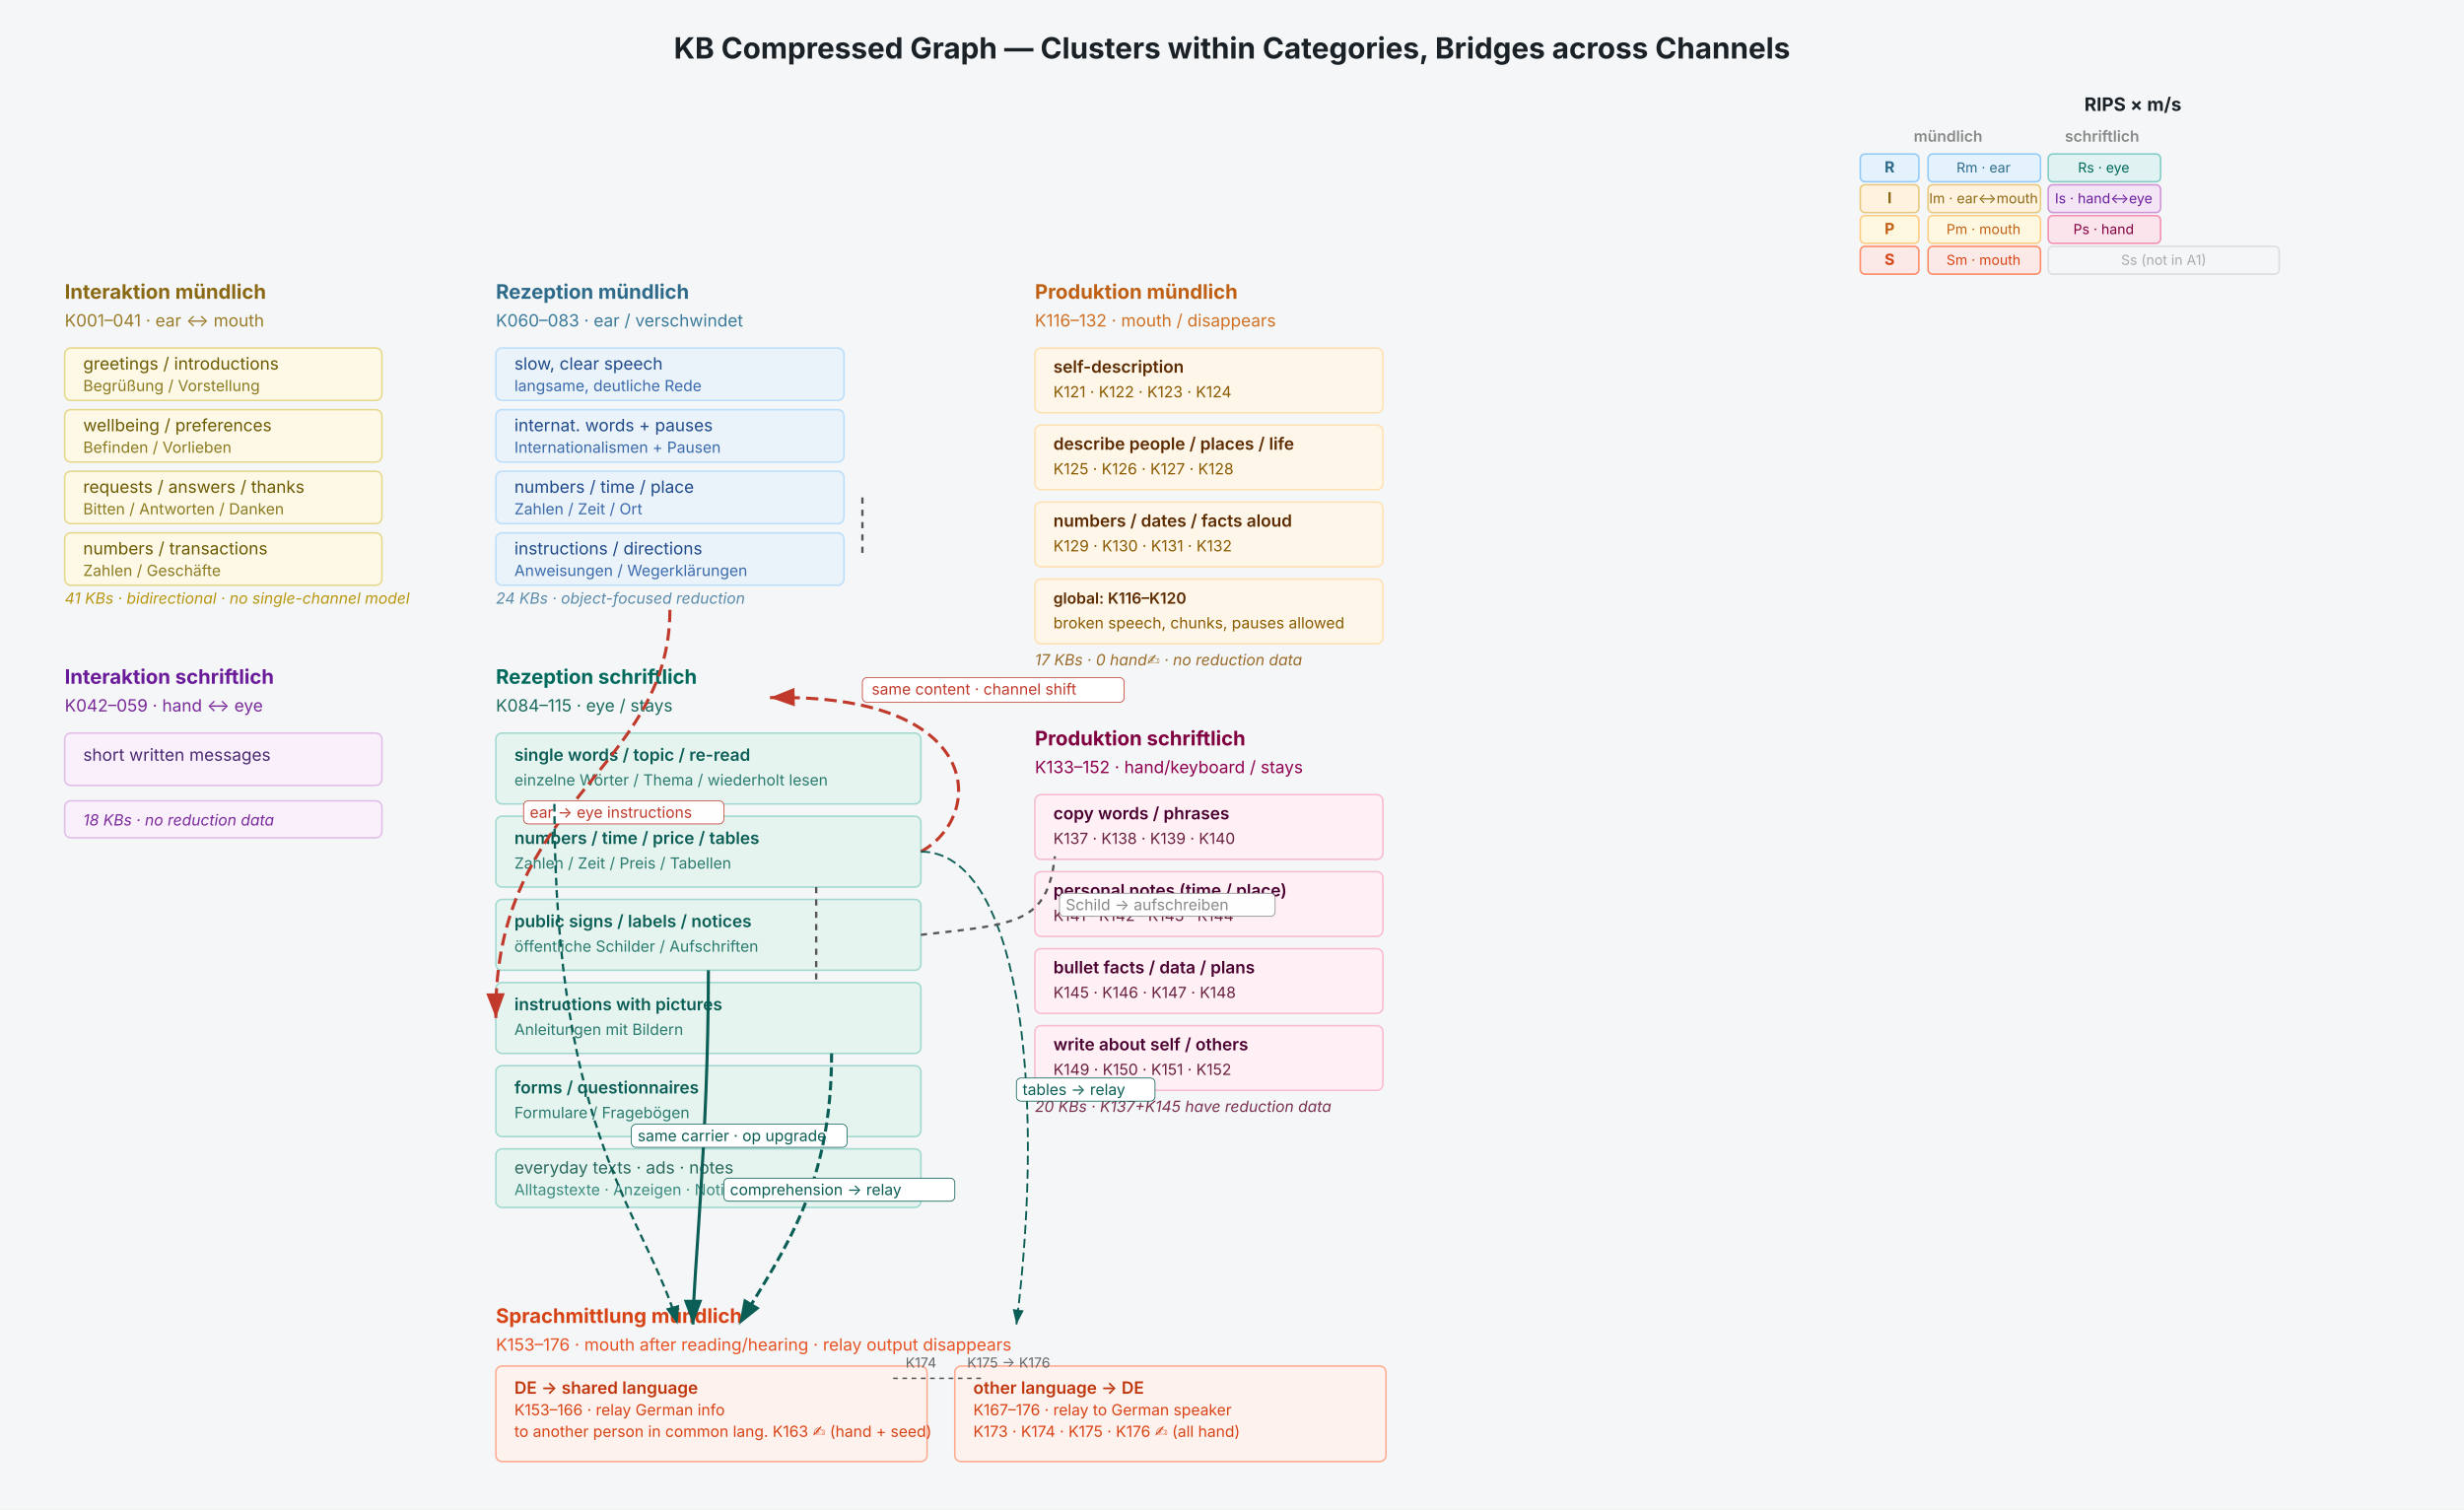
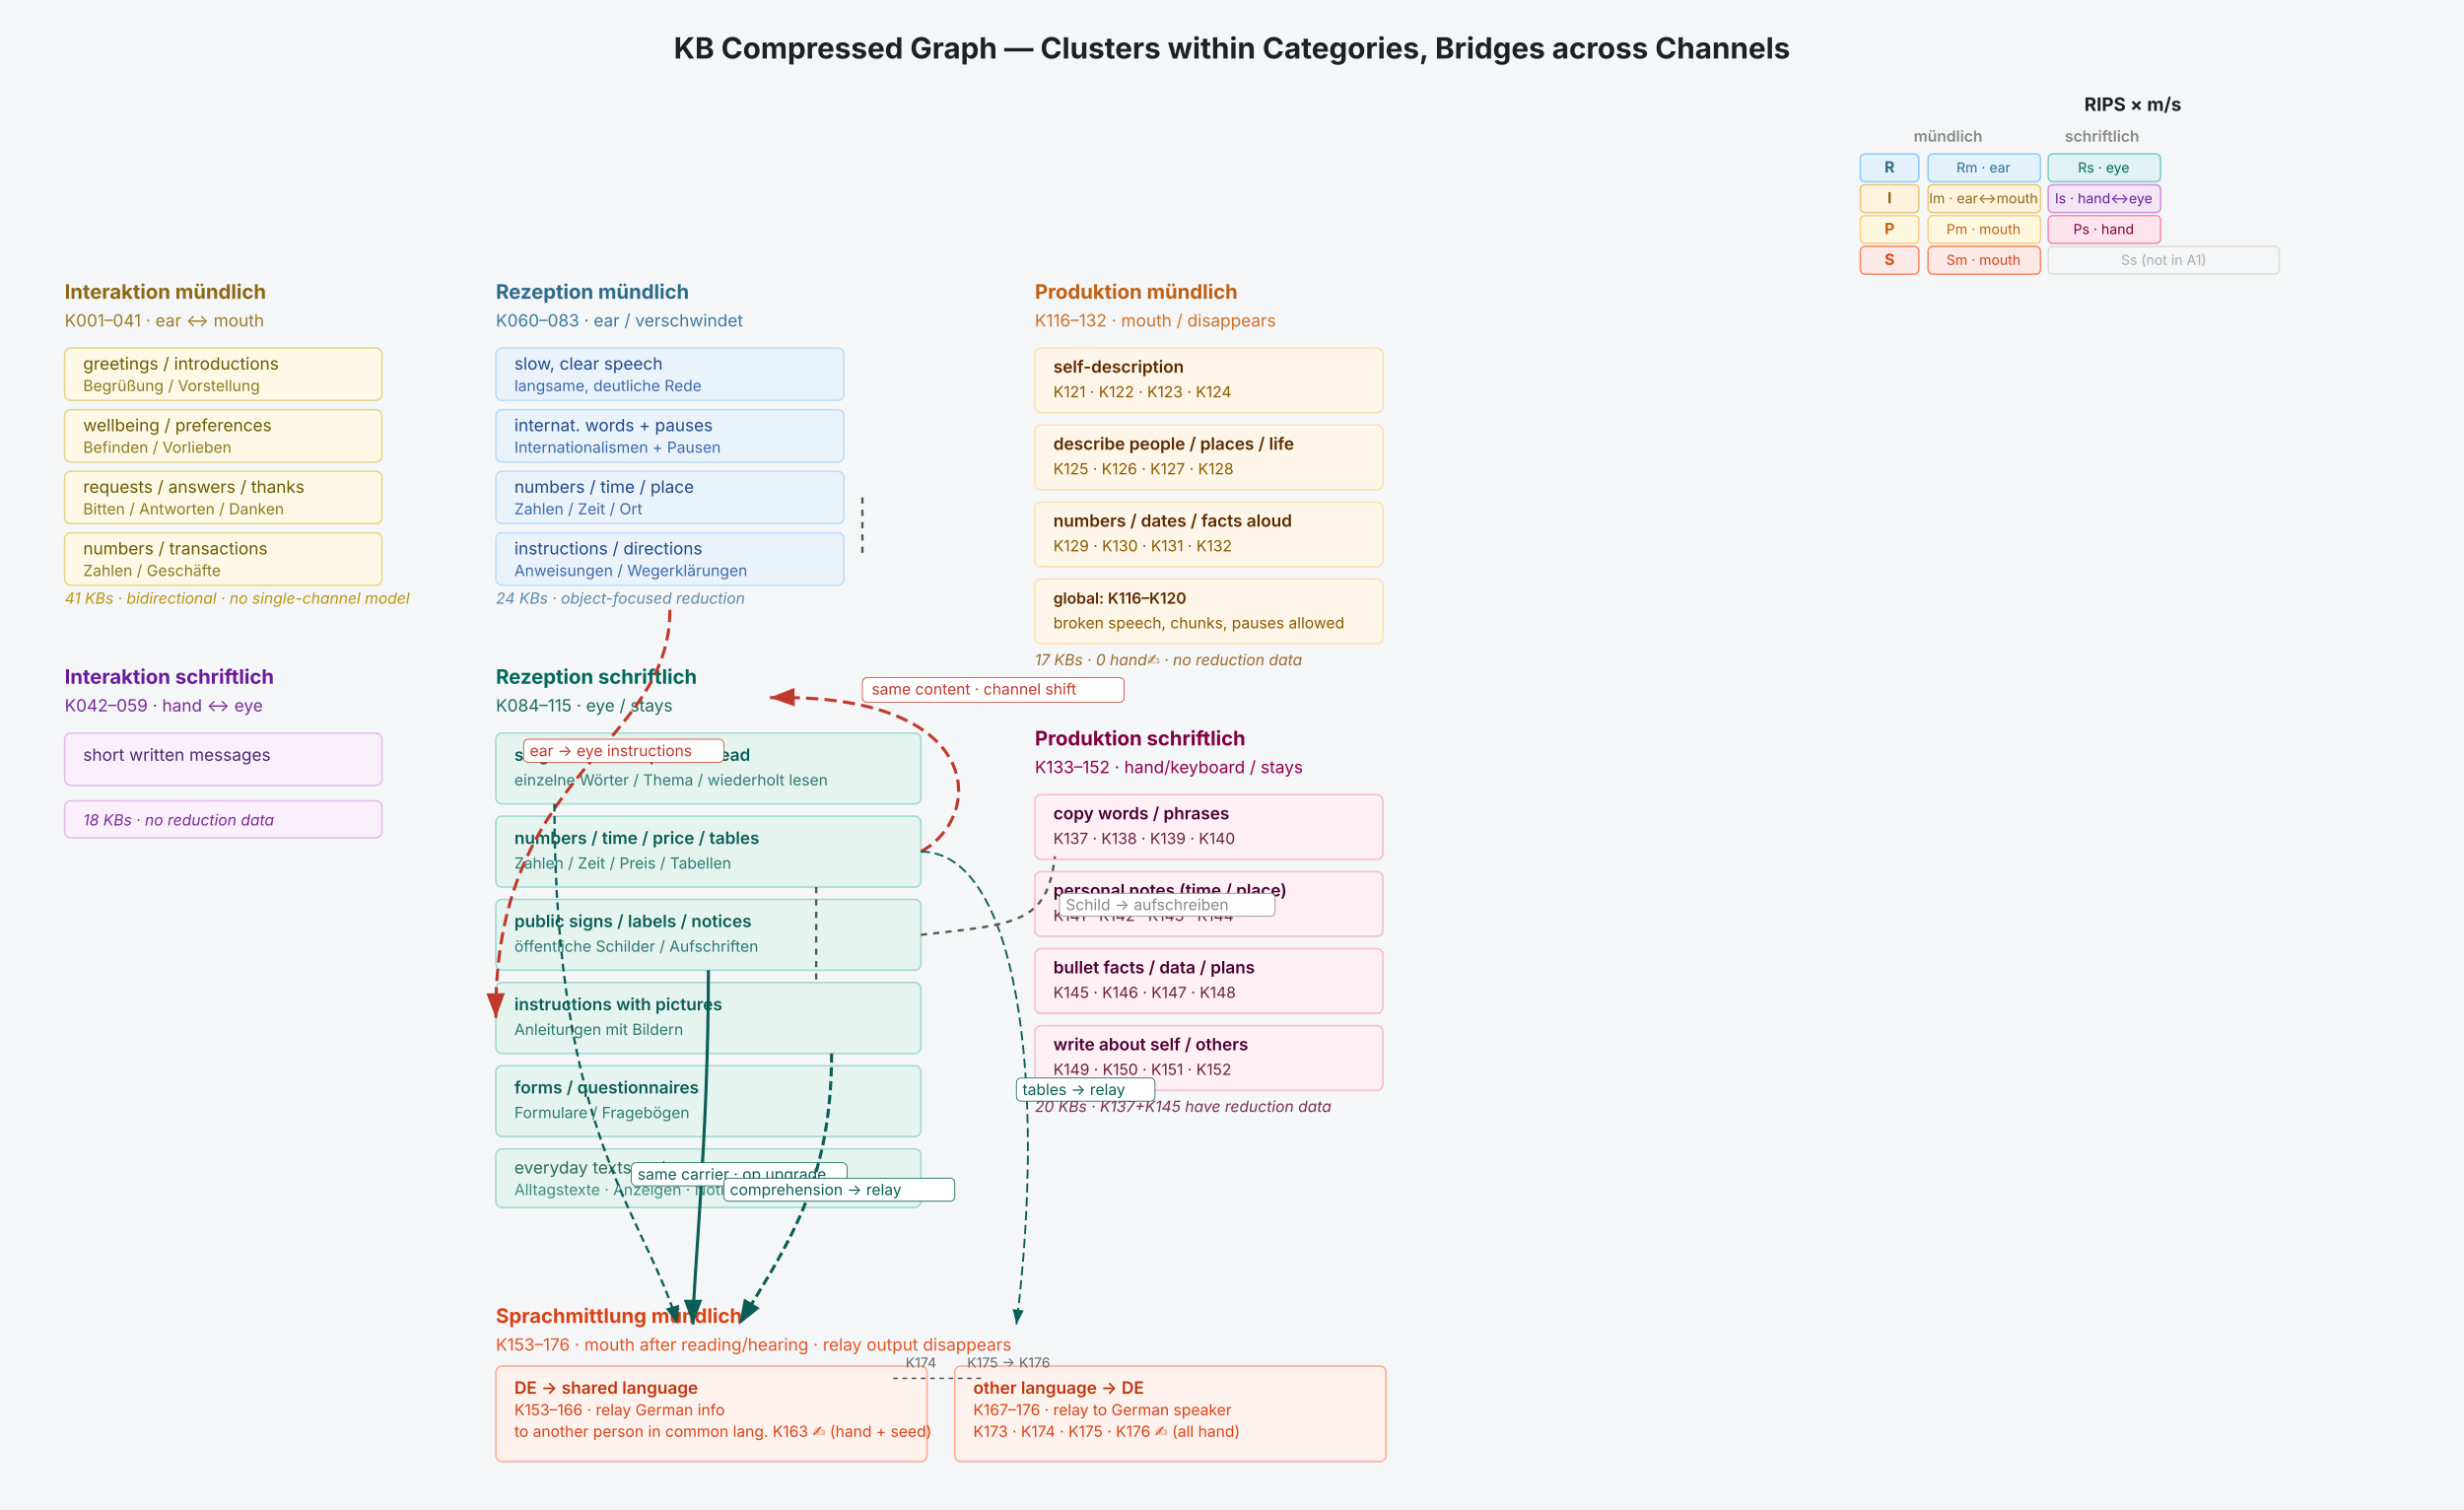
<svg xmlns="http://www.w3.org/2000/svg" viewBox="0 0 1600 980" font-family="-apple-system, Segoe UI, sans-serif">
  <defs>
    <marker id="arrow" markerWidth="8" markerHeight="6" refX="8" refY="3" orient="auto">
      <path d="M0,0 L8,3 L0,6 Z" fill="#555" />
    </marker>
    <marker id="arrow-red" markerWidth="8" markerHeight="6" refX="8" refY="3" orient="auto">
      <path d="M0,0 L8,3 L0,6 Z" fill="#c0392b" />
    </marker>
    <marker id="arrow-green" markerWidth="8" markerHeight="6" refX="8" refY="3" orient="auto">
      <path d="M0,0 L8,3 L0,6 Z" fill="#0b5e55" />
    </marker>
    <filter id="shadow" x="-02" y="-02" width="1.4" height="1.4">
      <feDropShadow dx="0" dy="1" stdDeviation="2" flood-opacity="0.12" />
    </filter>
  </defs>
  <rect width="1600" height="980" fill="#f4f6f7" />
  <text x="800" y="38" text-anchor="middle" font-size="19" font-weight="700" fill="#1a2227">KB Compressed Graph — Clusters within Categories, Bridges across Channels</text>
  <g transform="translate(1200,54)">
    <rect x="0" y="0" width="370" height="130" rx="6" fill="#fff" stroke="#dde4e8" filter="url(#shadow)" />
    <text x="185" y="18" text-anchor="middle" font-size="12" font-weight="700" fill="#1a2227">RIPS × m/s</text>
    <text x="65" y="38" text-anchor="middle" font-size="10" font-weight="600" fill="#888">mündlich</text>
    <text x="165" y="38" text-anchor="middle" font-size="10" font-weight="600" fill="#888">schriftlich</text>
    <rect x="8" y="46" width="38" height="18" rx="3" fill="#e3f2fd" stroke="#90caf9" />
    <text x="27" y="58" text-anchor="middle" font-size="10" font-weight="700" fill="#2e6b8a">R</text>
    <rect x="52" y="46" width="73" height="18" rx="3" fill="#e3f2fd" stroke="#90caf9" />
    <text x="88" y="58" text-anchor="middle" font-size="9" fill="#2e6b8a">Rm · ear</text>
    <rect x="130" y="46" width="73" height="18" rx="3" fill="#e0f2f1" stroke="#80cbc4" />
    <text x="166" y="58" text-anchor="middle" font-size="9" fill="#00695c">Rs · eye</text>
    <rect x="8" y="66" width="38" height="18" rx="3" fill="#fff3e0" stroke="#e8c87a" />
    <text x="27" y="78" text-anchor="middle" font-size="10" font-weight="700" fill="#8b6914">I</text>
    <rect x="52" y="66" width="73" height="18" rx="3" fill="#fff3e0" stroke="#e8c87a" />
    <text x="88" y="78" text-anchor="middle" font-size="9" fill="#8b6914">Im · ear↔mouth</text>
    <rect x="130" y="66" width="73" height="18" rx="3" fill="#f3e5f5" stroke="#ce93d8" />
    <text x="166" y="78" text-anchor="middle" font-size="9" fill="#6a1b9a">Is · hand↔eye</text>
    <rect x="8" y="86" width="38" height="18" rx="3" fill="#fff8e1" stroke="#ffcc80" />
    <text x="27" y="98" text-anchor="middle" font-size="10" font-weight="700" fill="#c06014">P</text>
    <rect x="52" y="86" width="73" height="18" rx="3" fill="#fff8e1" stroke="#ffcc80" />
    <text x="88" y="98" text-anchor="middle" font-size="9" fill="#c06014">Pm · mouth</text>
    <rect x="130" y="86" width="73" height="18" rx="3" fill="#fce4ec" stroke="#f48fb1" />
    <text x="166" y="98" text-anchor="middle" font-size="9" fill="#800040">Ps · hand</text>
    <rect x="8" y="106" width="38" height="18" rx="3" fill="#fbe9e7" stroke="#ff8a65" />
    <text x="27" y="118" text-anchor="middle" font-size="10" font-weight="700" fill="#d84315">S</text>
    <rect x="52" y="106" width="73" height="18" rx="3" fill="#fbe9e7" stroke="#ff8a65" />
    <text x="88" y="118" text-anchor="middle" font-size="9" fill="#d84315">Sm · mouth</text>
    <rect x="130" y="106" width="150" height="18" rx="3" fill="#f4f6f7" stroke="#ddd" />
    <text x="205" y="118" text-anchor="middle" font-size="9" fill="#aaa">Ss (not in A1)</text>
  </g>
  <g transform="translate(30,170)">
    <rect x="0" y="0" width="230" height="230" rx="8" fill="#fff3e0" stroke="#e8c87a" stroke-width="1.5" filter="url(#shadow)" />
    <text x="12" y="24" font-size="13" font-weight="700" fill="#8b6914">Interaktion mündlich</text>
    <text x="12" y="42" font-size="11" fill="#9a7b2a">K001–041 · ear ↔ mouth</text>
    <rect x="12" y="56" width="206" height="34" rx="4" fill="#fef9e7" stroke="#e6d88a" />
    <text x="24" y="70" font-size="11" fill="#6b5a00">greetings / introductions</text>
    <text x="24" y="84" font-size="10" fill="#8a7a20">Begrüßung / Vorstellung</text>
    <rect x="12" y="96" width="206" height="34" rx="4" fill="#fef9e7" stroke="#e6d88a" />
    <text x="24" y="110" font-size="11" fill="#6b5a00">wellbeing / preferences</text>
    <text x="24" y="124" font-size="10" fill="#8a7a20">Befinden / Vorlieben</text>
    <rect x="12" y="136" width="206" height="34" rx="4" fill="#fef9e7" stroke="#e6d88a" />
    <text x="24" y="150" font-size="11" fill="#6b5a00">requests / answers / thanks</text>
    <text x="24" y="164" font-size="10" fill="#8a7a20">Bitten / Antworten / Danken</text>
    <rect x="12" y="176" width="206" height="34" rx="4" fill="#fef9e7" stroke="#e6d88a" />
    <text x="24" y="190" font-size="11" fill="#6b5a00">numbers / transactions</text>
    <text x="24" y="204" font-size="10" fill="#8a7a20">Zahlen / Geschäfte</text>
    <text x="12" y="222" font-size="10" fill="#b8960f" font-style="italic">41 KBs · bidirectional · no single-channel model</text>
  </g>
  <g transform="translate(30,420)">
    <rect x="0" y="0" width="230" height="140" rx="8" fill="#f3e5f5" stroke="#ce93d8" stroke-width="1.5" filter="url(#shadow)" />
    <text x="12" y="24" font-size="13" font-weight="700" fill="#6a1b9a">Interaktion schriftlich</text>
    <text x="12" y="42" font-size="11" fill="#7b2a9a">K042–059 · hand ↔ eye</text>
    <rect x="12" y="56" width="206" height="34" rx="4" fill="#faf0fc" stroke="#e1bee7" />
    <text x="24" y="74" font-size="11" fill="#4a2870">short written messages</text>
    <rect x="12" y="100" width="206" height="24" rx="4" fill="#faf0fc" stroke="#e1bee7" />
    <text x="24" y="116" font-size="10" fill="#7b2a9a" font-style="italic">18 KBs · no reduction data</text>
  </g>
  <g transform="translate(310,170)">
    <rect x="0" y="0" width="250" height="230" rx="8" fill="#e3f2fd" stroke="#90caf9" stroke-width="1.5" filter="url(#shadow)" />
    <text x="12" y="24" font-size="13" font-weight="700" fill="#2e6b8a">Rezeption mündlich</text>
    <text x="12" y="42" font-size="11" fill="#3a7a9a">K060–083 · ear / verschwindet</text>
    <rect x="12" y="56" width="226" height="34" rx="4" fill="#eaf2fa" stroke="#bbdefb" />
    <text x="24" y="70" font-size="11" fill="#1e4a8a">slow, clear speech</text>
    <text x="24" y="84" font-size="10" fill="#3a6aaa">langsame, deutliche Rede</text>
    <rect x="12" y="96" width="226" height="34" rx="4" fill="#eaf2fa" stroke="#bbdefb" />
    <text x="24" y="110" font-size="11" fill="#1e4a8a">internat. words + pauses</text>
    <text x="24" y="124" font-size="10" fill="#3a6aaa">Internationalismen + Pausen</text>
    <rect x="12" y="136" width="226" height="34" rx="4" fill="#eaf2fa" stroke="#bbdefb" />
    <text x="24" y="150" font-size="11" fill="#1e4a8a">numbers / time / place</text>
    <text x="24" y="164" font-size="10" fill="#3a6aaa">Zahlen / Zeit / Ort</text>
    <rect x="12" y="176" width="226" height="34" rx="4" fill="#eaf2fa" stroke="#bbdefb" />
    <text x="24" y="190" font-size="11" fill="#1e4a8a">instructions / directions</text>
    <text x="24" y="204" font-size="10" fill="#3a6aaa">Anweisungen / Wegerklärungen</text>
    <text x="12" y="222" font-size="10" fill="#5a8aaa" font-style="italic">24 KBs · object-focused reduction</text>
  </g>
  <g transform="translate(310,420)">
    <rect x="0" y="0" width="300" height="380" rx="8" fill="#e0f2f1" stroke="#80cbc4" stroke-width="1.5" filter="url(#shadow)" />
    <text x="12" y="24" font-size="13" font-weight="700" fill="#00695c">Rezeption schriftlich</text>
    <text x="12" y="42" font-size="11" fill="#1a6a5e">K084–115 · eye / stays</text>
    <rect x="12" y="56" width="276" height="46" rx="4" fill="#e6f4f0" stroke="#a0d8cf" />
    <text x="24" y="74" font-size="11" font-weight="600" fill="#0b5e55">single words / topic / re-read</text>
    <text x="24" y="90" font-size="10" fill="#2a7a6e">einzelne Wörter / Thema / wiederholt lesen</text>
    <rect x="12" y="110" width="276" height="46" rx="4" fill="#e6f4f0" stroke="#a0d8cf" />
    <text x="24" y="128" font-size="11" font-weight="600" fill="#0b5e55">numbers / time / price / tables</text>
    <text x="24" y="144" font-size="10" fill="#2a7a6e">Zahlen / Zeit / Preis / Tabellen</text>
    <rect x="12" y="164" width="276" height="46" rx="4" fill="#e6f4f0" stroke="#a0d8cf" />
    <text x="24" y="182" font-size="11" font-weight="600" fill="#0b5e55">public signs / labels / notices</text>
    <text x="24" y="198" font-size="10" fill="#2a7a6e">öffentliche Schilder / Aufschriften</text>
    <rect x="12" y="218" width="276" height="46" rx="4" fill="#e6f4f0" stroke="#a0d8cf" />
    <text x="24" y="236" font-size="11" font-weight="600" fill="#0b5e55">instructions with pictures</text>
    <text x="24" y="252" font-size="10" fill="#2a7a6e">Anleitungen mit Bildern</text>
    <rect x="12" y="272" width="276" height="46" rx="4" fill="#e6f4f0" stroke="#a0d8cf" />
    <text x="24" y="290" font-size="11" font-weight="600" fill="#0b5e55">forms / questionnaires</text>
    <text x="24" y="306" font-size="10" fill="#2a7a6e">Formulare / Fragebögen</text>
    <rect x="12" y="326" width="276" height="38" rx="4" fill="#e6f4f0" stroke="#a0d8cf" />
    <text x="24" y="342" font-size="11" fill="#2a6a5e">everyday texts · ads · notes</text>
    <text x="24" y="356" font-size="10" fill="#3a8a7e">Alltagstexte · Anzeigen · Notizen</text>
  </g>
  <g transform="translate(660,170)">
    <rect x="0" y="0" width="250" height="270" rx="8" fill="#fff8e1" stroke="#ffcc80" stroke-width="1.5" filter="url(#shadow)" />
    <text x="12" y="24" font-size="13" font-weight="700" fill="#c06014">Produktion mündlich</text>
    <text x="12" y="42" font-size="11" fill="#d07024">K116–132 · mouth / disappears</text>
    <rect x="12" y="56" width="226" height="42" rx="4" fill="#fef6e8" stroke="#ffe0b2" />
    <text x="24" y="72" font-size="11" font-weight="600" fill="#5c2a00">self-description</text>
    <text x="24" y="88" font-size="10" fill="#8a5a00">K121 · K122 · K123 · K124</text>
    <rect x="12" y="106" width="226" height="42" rx="4" fill="#fef6e8" stroke="#ffe0b2" />
    <text x="24" y="122" font-size="11" font-weight="600" fill="#5c2a00">describe people / places / life</text>
    <text x="24" y="138" font-size="10" fill="#8a5a00">K125 · K126 · K127 · K128</text>
    <rect x="12" y="156" width="226" height="42" rx="4" fill="#fef6e8" stroke="#ffe0b2" />
    <text x="24" y="172" font-size="11" font-weight="600" fill="#5c2a00">numbers / dates / facts aloud</text>
    <text x="24" y="188" font-size="10" fill="#8a5a00">K129 · K130 · K131 · K132</text>
    <rect x="12" y="206" width="226" height="42" rx="4" fill="#fef6e8" stroke="#ffe0b2" />
    <text x="24" y="222" font-size="10" font-weight="600" fill="#5c2a00">global: K116–K120</text>
    <text x="24" y="238" font-size="10" fill="#8a5a00">broken speech, chunks, pauses allowed</text>
    <text x="12" y="262" font-size="10" fill="#9a6a2a" font-style="italic">17 KBs · 0 hand✍ · no reduction data</text>
  </g>
  <g transform="translate(660,460)">
    <rect x="0" y="0" width="250" height="270" rx="8" fill="#fce4ec" stroke="#f48fb1" stroke-width="1.5" filter="url(#shadow)" />
    <text x="12" y="24" font-size="13" font-weight="700" fill="#800040">Produktion schriftlich</text>
    <text x="12" y="42" font-size="11" fill="#900050">K133–152 · hand/keyboard / stays</text>
    <rect x="12" y="56" width="226" height="42" rx="4" fill="#fef0f4" stroke="#f8bbd0" />
    <text x="24" y="72" font-size="11" font-weight="600" fill="#4a0030">copy words / phrases</text>
    <text x="24" y="88" font-size="10" fill="#6a2040">K137 · K138 · K139 · K140</text>
    <rect x="12" y="106" width="226" height="42" rx="4" fill="#fef0f4" stroke="#f8bbd0" />
    <text x="24" y="122" font-size="11" font-weight="600" fill="#4a0030">personal notes (time / place)</text>
    <text x="24" y="138" font-size="10" fill="#6a2040">K141 · K142 · K143 · K144</text>
    <rect x="12" y="156" width="226" height="42" rx="4" fill="#fef0f4" stroke="#f8bbd0" />
    <text x="24" y="172" font-size="11" font-weight="600" fill="#4a0030">bullet facts / data / plans</text>
    <text x="24" y="188" font-size="10" fill="#6a2040">K145 · K146 · K147 · K148</text>
    <rect x="12" y="206" width="226" height="42" rx="4" fill="#fef0f4" stroke="#f8bbd0" />
    <text x="24" y="222" font-size="11" font-weight="600" fill="#4a0030">write about self / others</text>
    <text x="24" y="238" font-size="10" fill="#6a2040">K149 · K150 · K151 · K152</text>
    <text x="12" y="262" font-size="10" fill="#7a3050" font-style="italic">20 KBs · K137+K145 have reduction data</text>
  </g>
  <g transform="translate(310,835)">
    <rect x="0" y="0" width="600" height="125" rx="8" fill="#fbe9e7" stroke="#ff8a65" stroke-width="1.5" filter="url(#shadow)" />
    <text x="12" y="24" font-size="13" font-weight="700" fill="#d84315">Sprachmittlung mündlich</text>
    <text x="12" y="42" font-size="11" fill="#e85325">K153–176 · mouth after reading/hearing · relay output disappears</text>
    <rect x="12" y="52" width="280" height="62" rx="4" fill="#fef2ee" stroke="#ffab91" />
    <text x="24" y="70" font-size="11" font-weight="600" fill="#bf360c">DE → shared language</text>
    <text x="24" y="84" font-size="10" fill="#d84315">K153–166 · relay German info</text>
    <text x="24" y="98" font-size="10" fill="#d84315">to another person in common lang.  K163 ✍ (hand + seed)</text>
    <rect x="310" y="52" width="280" height="62" rx="4" fill="#fef2ee" stroke="#ffab91" />
    <text x="322" y="70" font-size="11" font-weight="600" fill="#bf360c">other language → DE</text>
    <text x="322" y="84" font-size="10" fill="#d84315">K167–176 · relay to German speaker</text>
    <text x="322" y="98" font-size="10" fill="#d84315">K173 · K174 · K175 · K176 ✍ (all hand)</text>
  </g>
  <path d="M598,553 C640,530 640,450 500,453" fill="none" stroke="#c0392b" stroke-width="2" stroke-dasharray="8,4" marker-end="url(#arrow-red)" />
  <rect x="560" y="440" width="170" height="16" rx="3" fill="#fff" stroke="#c0392b" stroke-width="0.5" />
  <text x="566" y="451" font-size="10" fill="#c0392b">same content · channel shift</text>
  <path d="M460,630 C460,740 450,830 450,860" fill="none" stroke="#0b5e55" stroke-width="2" marker-end="url(#arrow-green)" />
-   <rect x="410" y="730" width="140" height="15" rx="3" fill="#fff" stroke="#0b5e55" stroke-width="0.5" />
-   <text x="414" y="741" font-size="10" fill="#0b5e55">same carrier · op upgrade</text>
+   <rect x="410" y="755" width="140" height="15" rx="3" fill="#fff" stroke="#0b5e55" stroke-width="0.5" />
+   <text x="414" y="766" font-size="10" fill="#0b5e55">same carrier · op upgrade</text>
  <path d="M540,684 C540,770 510,810 480,860" fill="none" stroke="#0b5e55" stroke-width="2" stroke-dasharray="6,3" marker-end="url(#arrow-green)" />
  <rect x="470" y="765" width="150" height="15" rx="3" fill="#fff" stroke="#0b5e55" stroke-width="0.5" />
  <text x="474" y="776" font-size="10" fill="#0b5e55">comprehension → relay</text>
  <line x1="530" y1="576" x2="530" y2="638" stroke="#555" stroke-width="1.5" stroke-dasharray="4,4" />
-   <path d="M435,396 C435,500 320,520 322,661" fill="none" stroke="#c0392b" stroke-width="2" stroke-dasharray="8,4" marker-end="url(#arrow-red)" />
-   <rect x="340" y="520" width="130" height="15" rx="3" fill="#fefefe" stroke="#c0392b" stroke-width="0.5" />
-   <text x="344" y="531" font-size="10" fill="#c0392b">ear → eye instructions</text>
+   <path d="M435,396 C435,485 320,500 322,661" fill="none" stroke="#c0392b" stroke-width="2" stroke-dasharray="8,4" marker-end="url(#arrow-red)" />
+   <rect x="340" y="480" width="130" height="15" rx="3" fill="#fefefe" stroke="#c0392b" stroke-width="0.5" />
+   <text x="344" y="491" font-size="10" fill="#c0392b">ear → eye instructions</text>
  <line x1="560" y1="323" x2="560" y2="363" stroke="#555" stroke-width="1.5" stroke-dasharray="4,4" />
  <path d="M360,522 C360,740 420,790 440,860" fill="none" stroke="#0b5e55" stroke-width="1.5" stroke-dasharray="5,3" marker-end="url(#arrow-green)" />
  <path d="M580,895 C600,895 620,895 640,895" fill="none" stroke="#555" stroke-width="1" stroke-dasharray="3,3" />
  <text x="588" y="888" font-size="9" fill="#666">K174</text>
  <text x="628" y="888" font-size="9" fill="#666">K175 → K176</text>
  <path d="M598,553 C660,553 680,700 660,860" fill="none" stroke="#0b5e55" stroke-width="1.2" stroke-dasharray="6,3" marker-end="url(#arrow-green)" />
  <rect x="660" y="700" width="90" height="15" rx="3" fill="#fff" stroke="#0b5e55" stroke-width="0.5" />
  <text x="664" y="711" font-size="10" fill="#0b5e55">tables → relay</text>
  <path d="M598,607 C660,600 680,600 685,556" fill="none" stroke="#555" stroke-width="1.5" stroke-dasharray="4,4" />
  <rect x="688" y="580" width="140" height="15" rx="3" fill="#fefefe" stroke="#888" stroke-width="0.5" />
  <text x="692" y="591" font-size="10" fill="#888">Schild → aufschreiben</text>
</svg>
